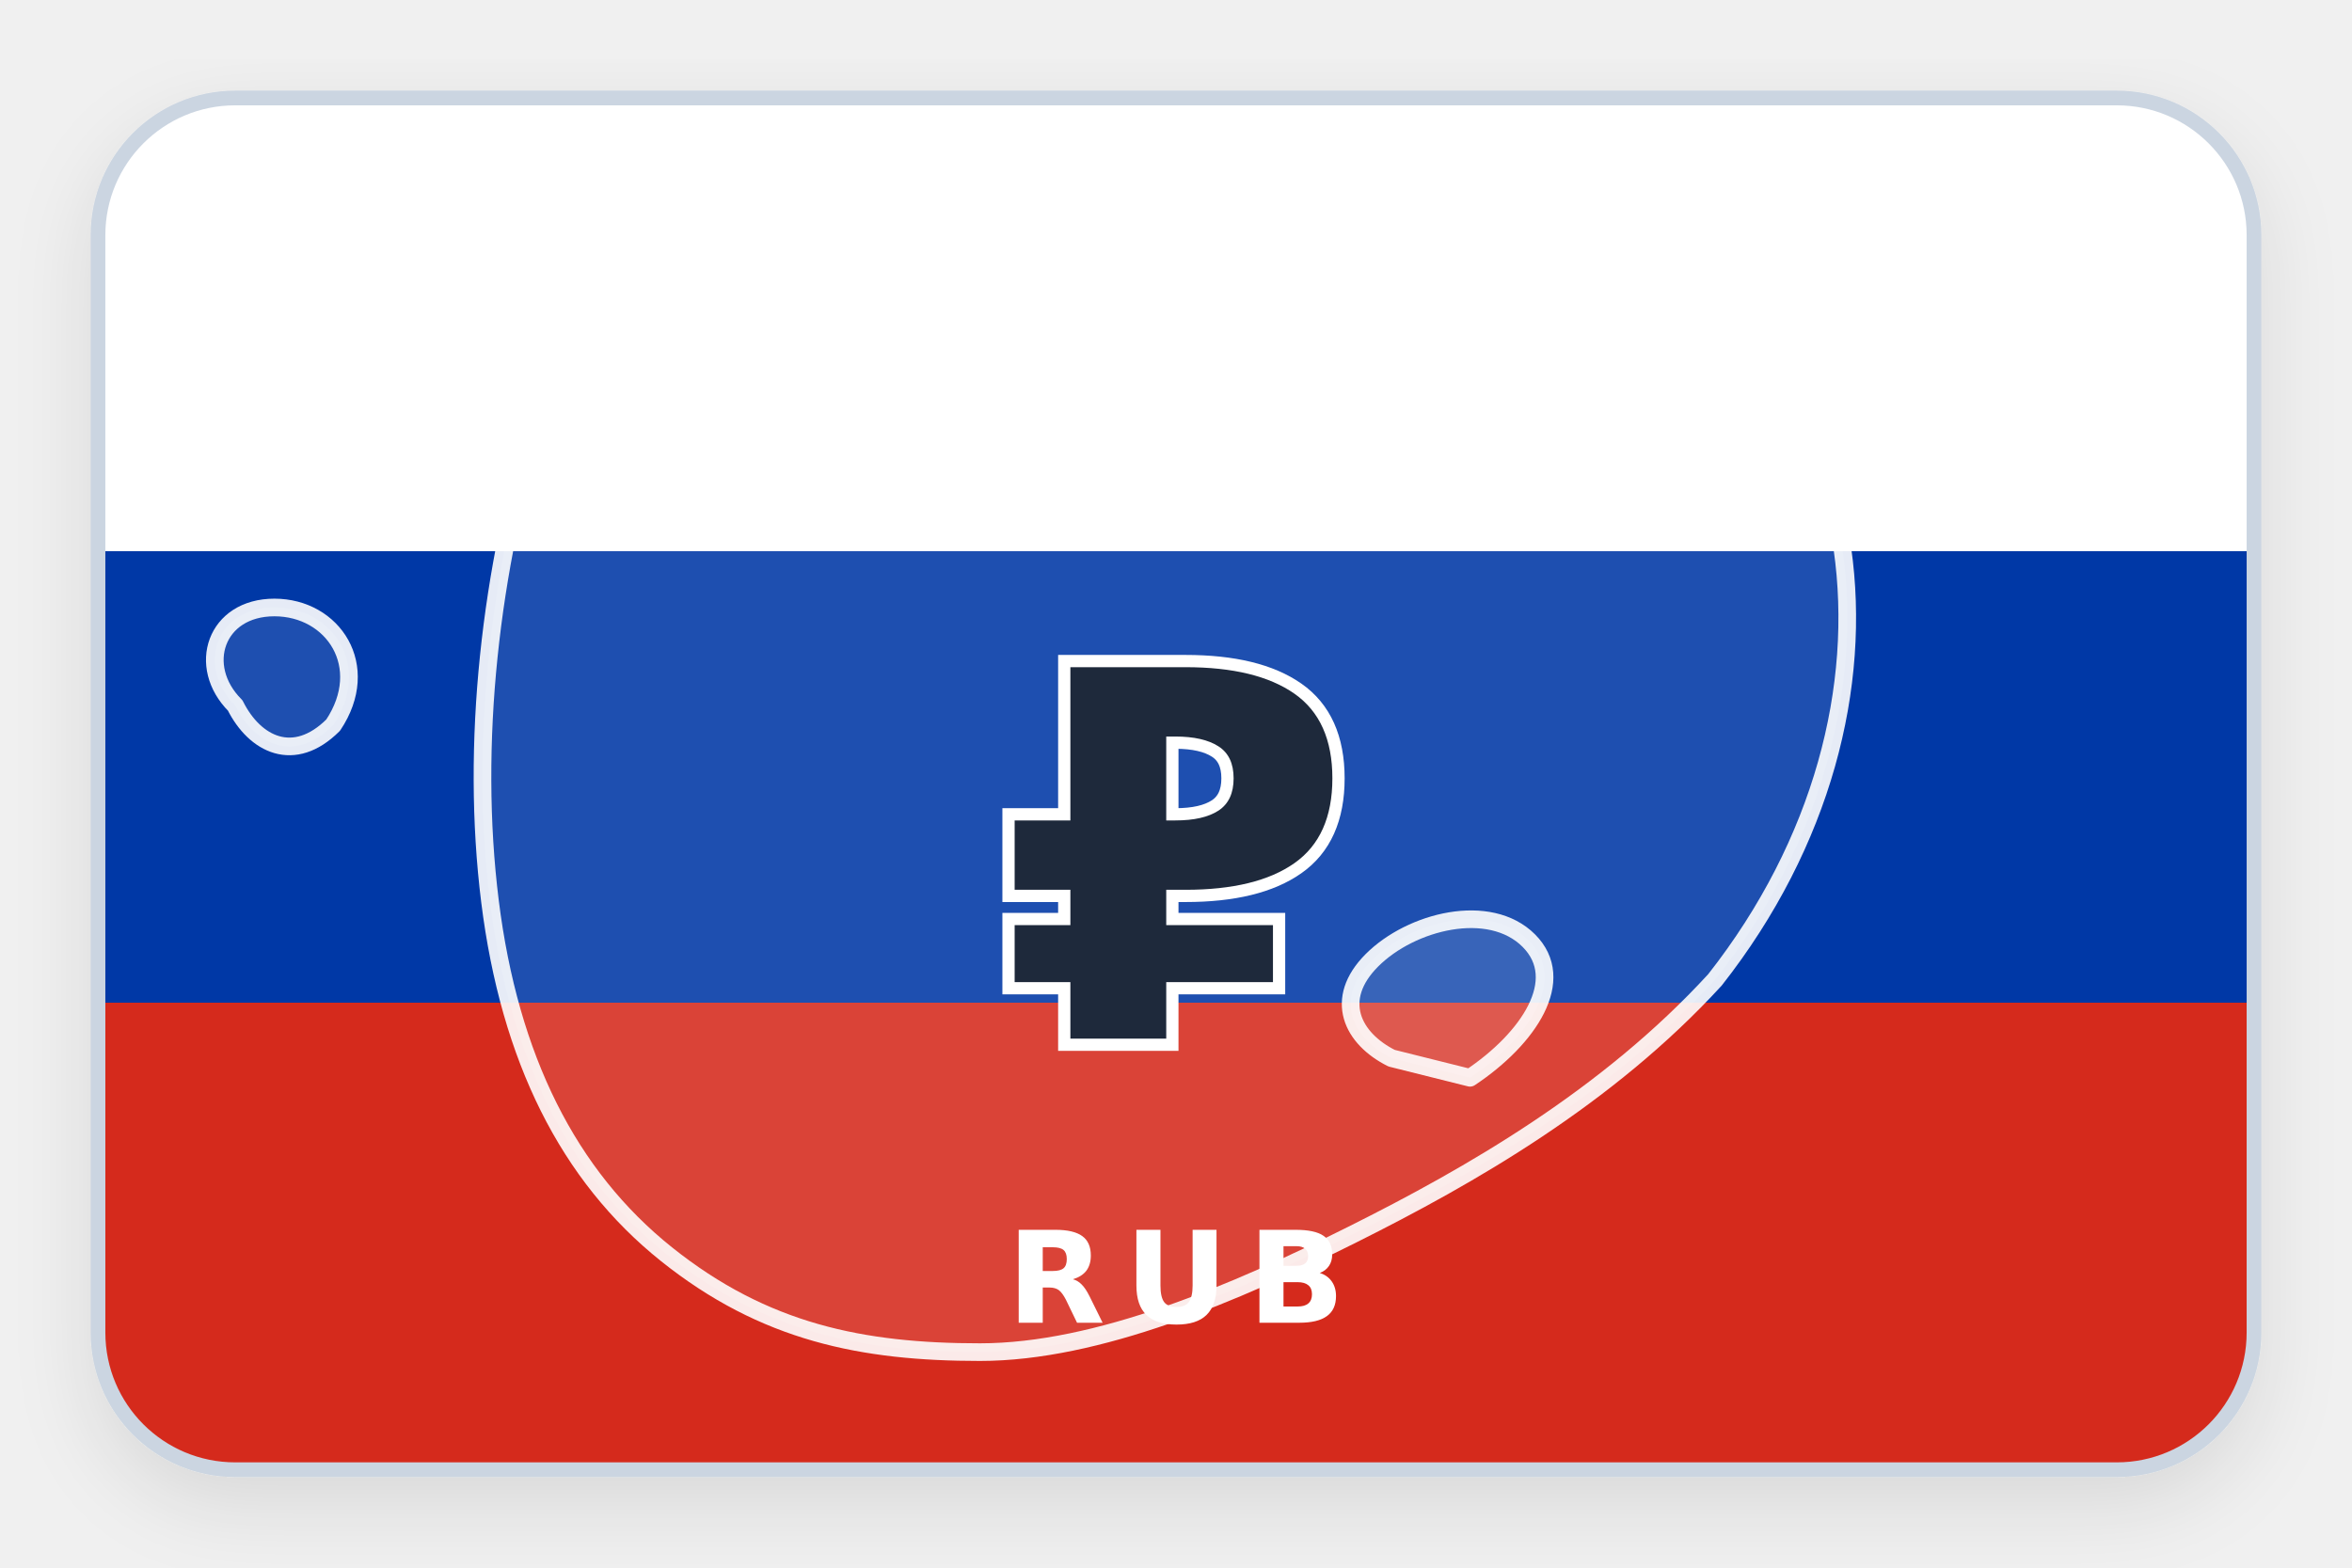
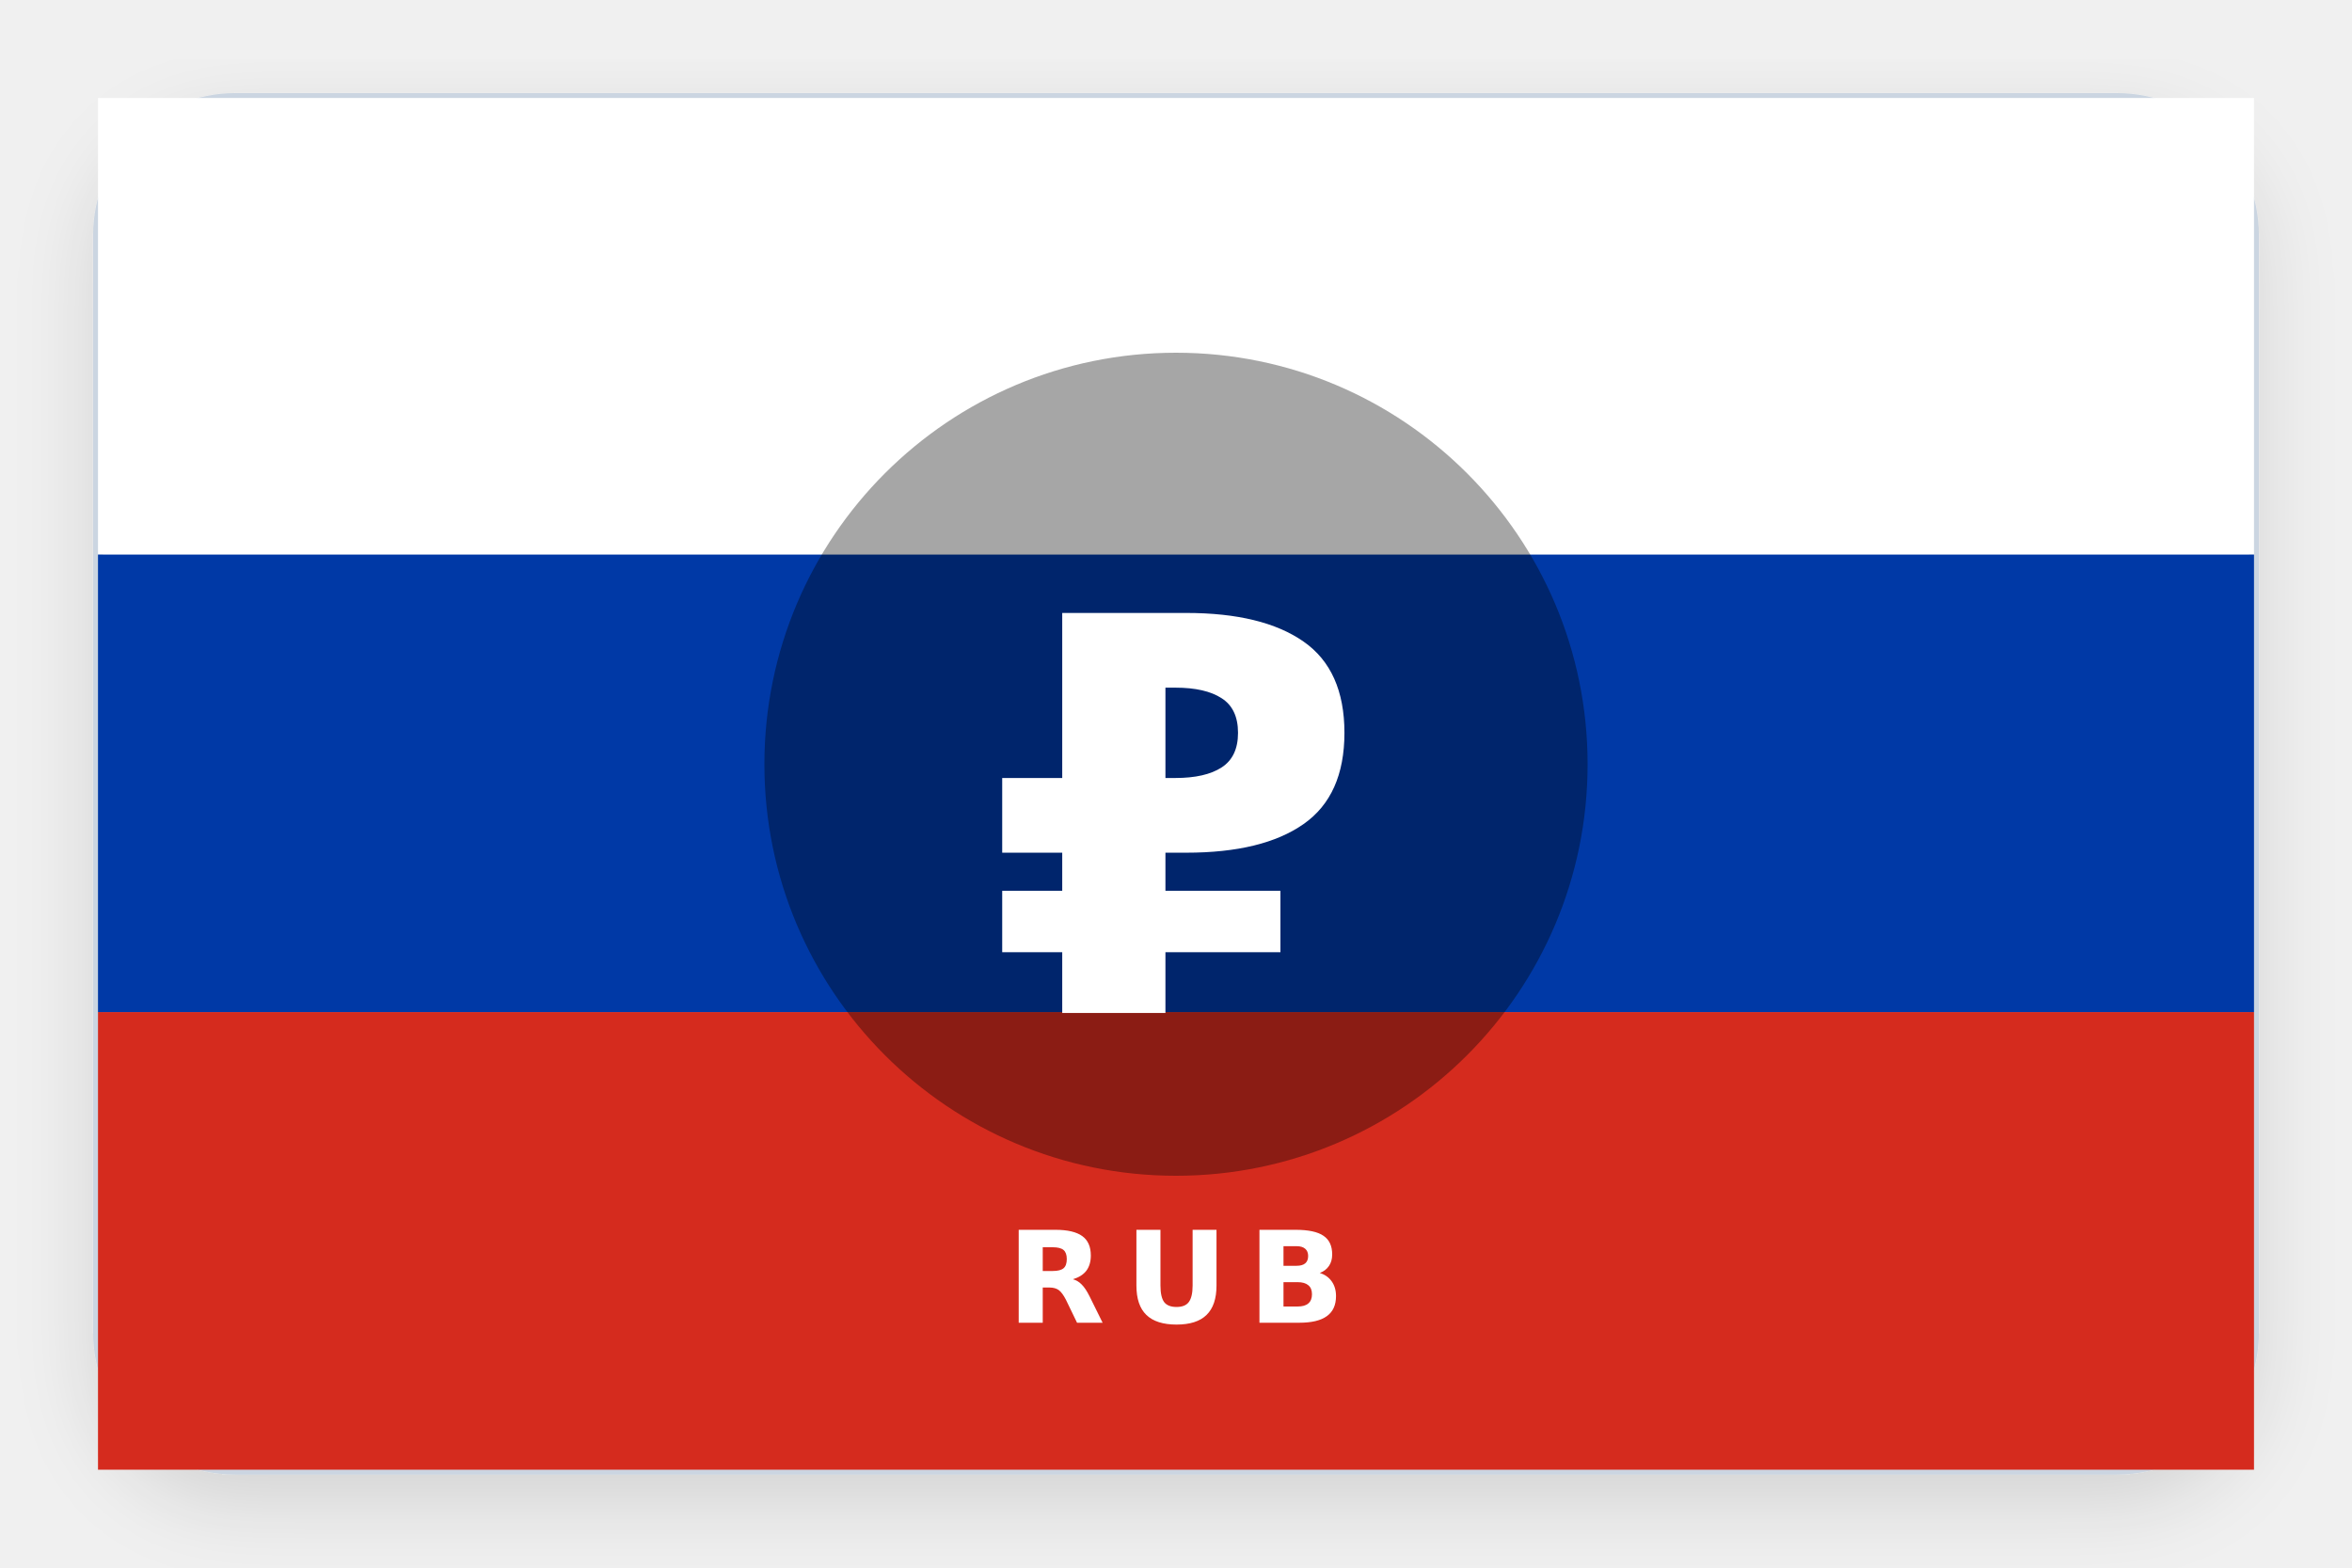
<svg xmlns="http://www.w3.org/2000/svg" viewBox="0 0 240 160" width="240" height="160">
  <defs>
-     <filter id="card-shadow" x="-5%" y="-5%" width="120%" height="120%">
-       <feDropShadow dx="0" dy="3" stdDeviation="4" flood-color="#000" flood-opacity="0.1" />
+     <filter id="shadow" x="-5%" y="-5%" width="120%" height="120%">
+       <feDropShadow dx="0" dy="3" stdDeviation="4" flood-color="#000" flood-opacity="0.12" />
    </filter>
-     <linearGradient id="flag-grad" x1="0" y1="0" x2="0" y2="1">
-       <stop offset="0%" stop-color="#fff" />
-       <stop offset="33%" stop-color="#fff" />
-       <stop offset="33%" stop-color="#0039A6" />
-       <stop offset="66%" stop-color="#0039A6" />
-       <stop offset="66%" stop-color="#D52B1E" />
-       <stop offset="100%" stop-color="#D52B1E" />
-     </linearGradient>
    <style>
-       .card-bg { fill: url(#flag-grad); stroke: #cbd5e1; stroke-width: 1.5; }
-       .outline { fill: none; stroke: #ffffff; stroke-width: 1.8; stroke-opacity: 0.9; stroke-linejoin: round; stroke-linecap: round; }
-       .outline-fill { fill: #ffffff; fill-opacity: 0.12; }
-       .symbol { font-family: 'DejaVu Sans', 'Segoe UI', Arial, sans-serif; font-size: 52px; font-weight: 900; fill: #1e293b; text-anchor: middle; dominant-baseline: central; }
-       .symbol-outline { stroke: #ffffff; stroke-width: 2.5; paint-order: stroke fill; }
      .label { font-family: 'DejaVu Sans', Arial, sans-serif; font-size: 13px; font-weight: 600; fill: #ffffff; text-anchor: middle; letter-spacing: 2px; }
+       .dark-circle { fill: #000000; fill-opacity: 0.35; }
+       .currency { font-family: 'DejaVu Sans', 'Segoe UI', Arial, sans-serif; font-size: 56px; font-weight: 900; fill: #ffffff; text-anchor: middle; dominant-baseline: central; }
    </style>
  </defs>
-   <rect x="10" y="10" width="220" height="140" rx="14" class="card-bg" filter="url(#card-shadow)" />
-   <g>
-     <path class="outline-fill outline" d="       M 58,30        C 65,26 78,24 90,25        C 100,26 110,22 122,20        C 140,18 158,20 170,26        C 180,32 186,42 188,56        C 190,70 186,86 175,100        C 164,112 150,120 138,126        C 126,132 112,138 100,138        C 88,138 78,136 68,128        C 58,120 52,108 50,92        C 48,76 50,58 55,42        Z     " />
-     <path class="outline-fill outline" d="       M 142,108        C 138,106 136,102 140,98        C 144,94 152,92 156,96        C 160,100 156,106 150,110        Z     " />
-     <path class="outline-fill outline" d="       M 24,72        C 20,68 22,62 28,62        C 34,62 38,68 34,74        C 30,78 26,76 24,72        Z     " />
-   </g>
-   <text x="120" y="88" class="symbol symbol-outline">₽</text>
+   <rect x="10" y="10" width="220" height="140" rx="14" fill="#ffffff" stroke="#cbd5e1" stroke-width="1" filter="url(#shadow)" />
+   <rect x="10" y="10" width="220" height="46.6" fill="#ffffff" />
+   <rect x="10" y="56.6" width="220" height="46.7" fill="#0039A6" />
+   <rect x="10" y="103.3" width="220" height="46.7" fill="#D52B1E" />
+   <circle cx="120" cy="78" r="42" class="dark-circle" />
+   <text x="120" y="84" class="currency">₽</text>
  <text x="120" y="135" class="label">RUB</text>
</svg>
